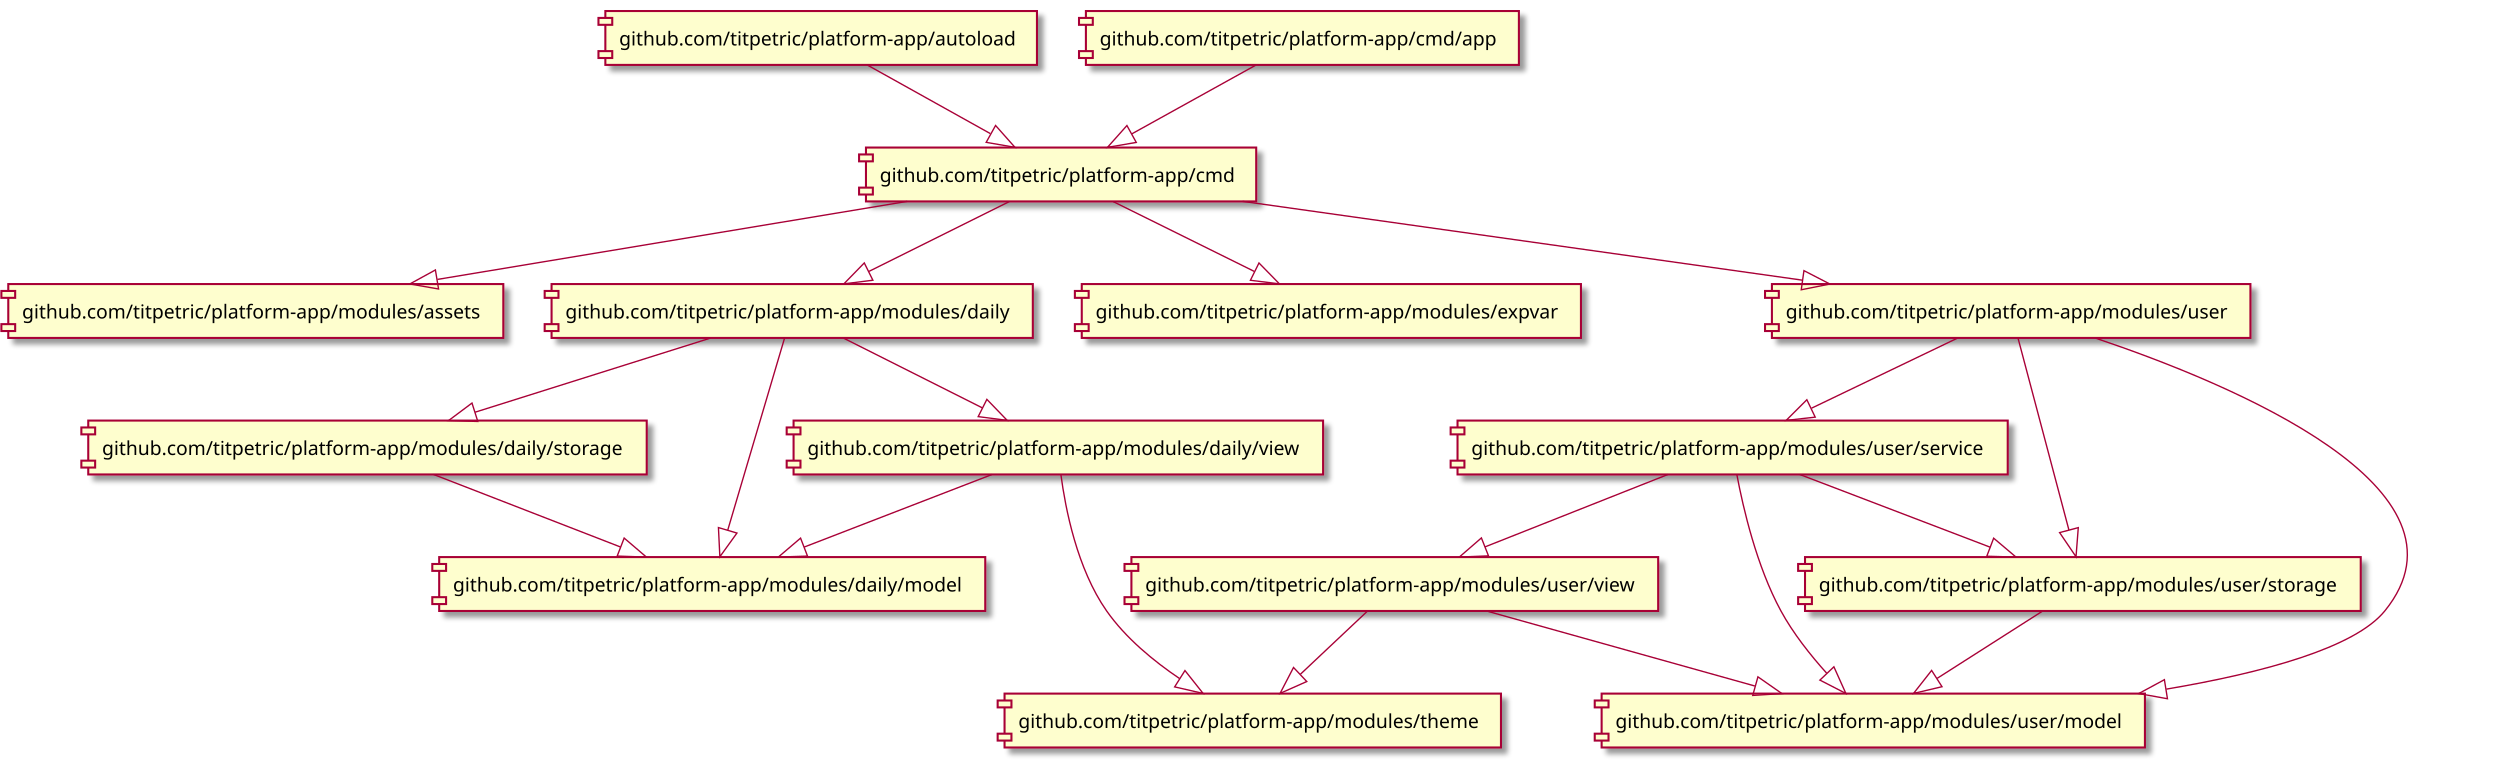
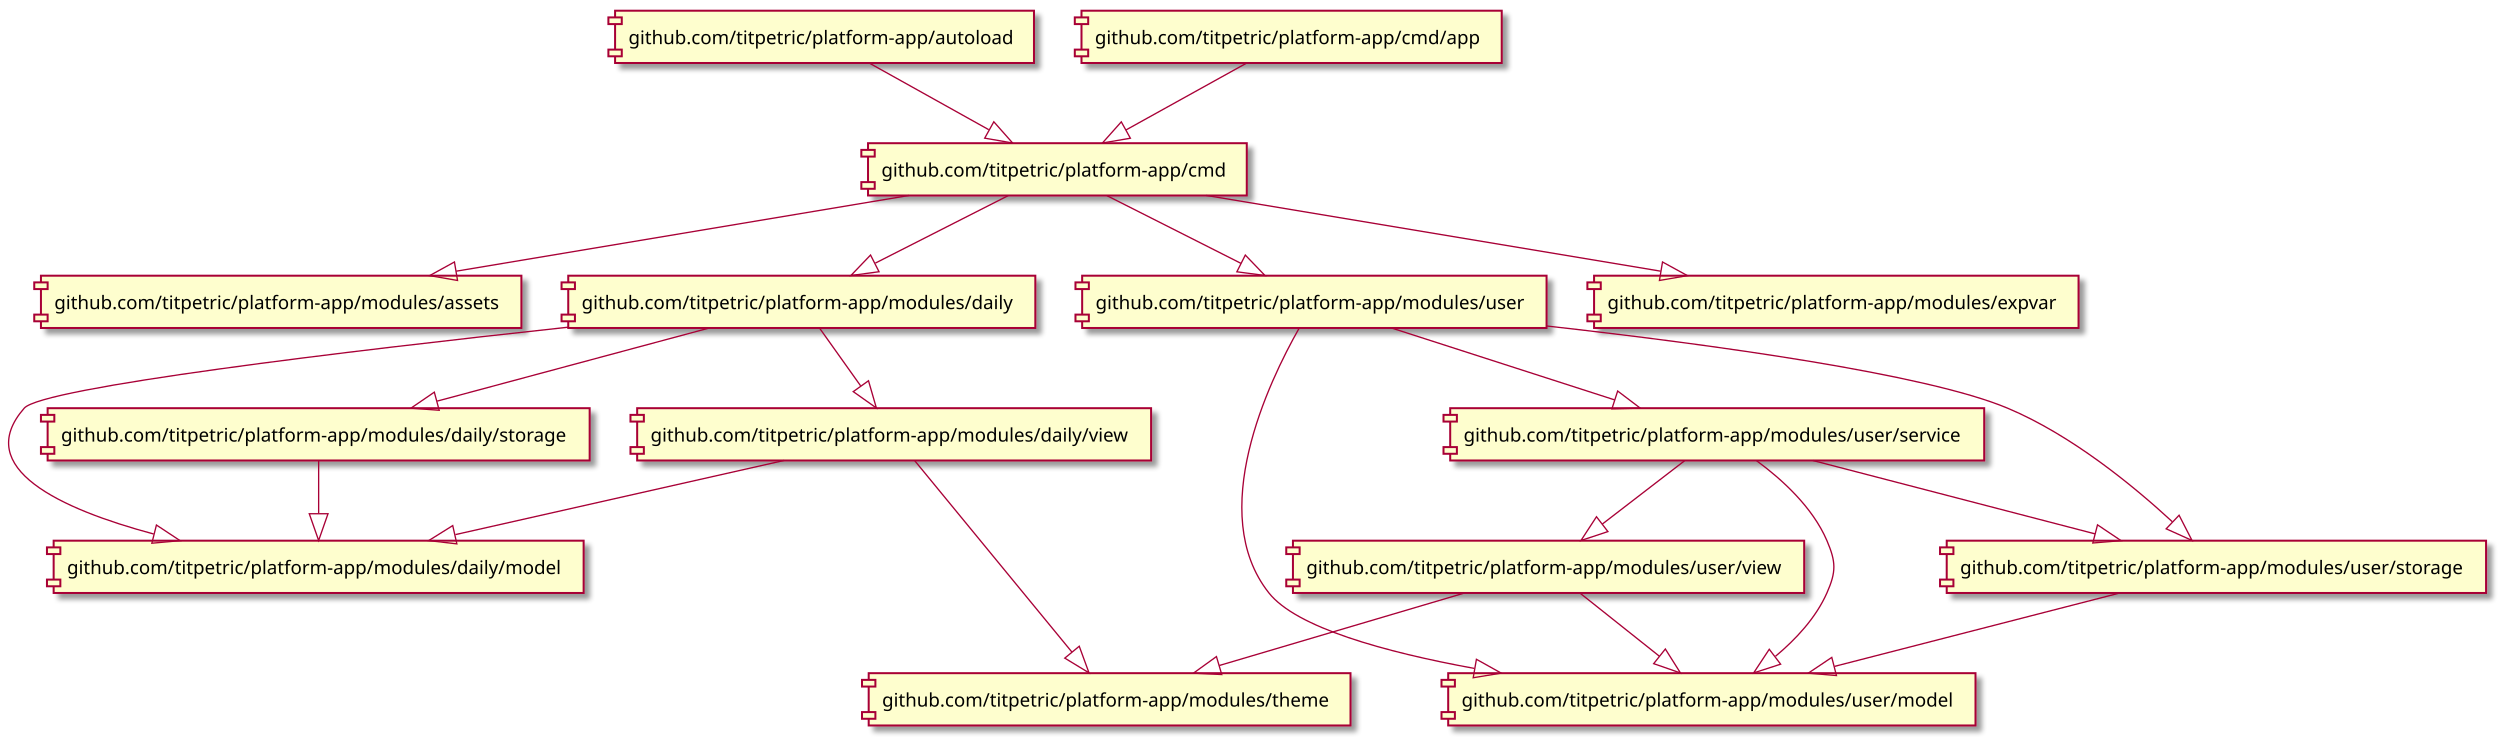
- <svg xmlns="http://www.w3.org/2000/svg" contentScriptType="application/ecmascript" contentStyleType="text/css" height="553px" preserveAspectRatio="none" style="width:1813px;height:553px;" version="1.1" viewBox="0 0 1813 553" width="1813px" zoomAndPan="magnify">
+ <svg xmlns="http://www.w3.org/2000/svg" contentScriptType="application/ecmascript" contentStyleType="text/css" height="553px" preserveAspectRatio="none" style="width:1868px;height:553px;" version="1.1" viewBox="0 0 1868 553" width="1868px" zoomAndPan="magnify">
  <defs>
-     <filter height="300%" id="frvburf310xyr" width="300%" x="-1" y="-1">
+     <filter height="300%" id="fi0xr6ona386r" width="300%" x="-1" y="-1">
      <feGaussianBlur result="blurOut" stdDeviation="2.0" />
      <feColorMatrix in="blurOut" result="blurOut2" type="matrix" values="0 0 0 0 0 0 0 0 0 0 0 0 0 0 0 0 0 0 .4 0" />
      <feOffset dx="4.0" dy="4.0" in="blurOut2" result="blurOut3" />
      <feBlend in="SourceGraphic" in2="blurOut3" mode="normal" />
    </filter>
  </defs>
  <g>
-     <rect fill="#FEFECE" filter="url(#frvburf310xyr)" height="39.068" style="stroke: #A80036; stroke-width: 1.5;" width="313" x="439" y="8" />
-     <rect fill="#FEFECE" height="5" style="stroke: #A80036; stroke-width: 1.5;" width="10" x="434" y="13" />
-     <rect fill="#FEFECE" height="5" style="stroke: #A80036; stroke-width: 1.5;" width="10" x="434" y="37.068" />
-     <text fill="#000000" font-family="sans-serif" font-size="14" lengthAdjust="spacingAndGlyphs" textLength="293" x="449" y="32.966">github.com/titpetric/platform-app/autoload</text>
-     <rect fill="#FEFECE" filter="url(#frvburf310xyr)" height="39.068" style="stroke: #A80036; stroke-width: 1.5;" width="283" x="628" y="107" />
-     <rect fill="#FEFECE" height="5" style="stroke: #A80036; stroke-width: 1.5;" width="10" x="623" y="112" />
-     <rect fill="#FEFECE" height="5" style="stroke: #A80036; stroke-width: 1.5;" width="10" x="623" y="136.068" />
-     <text fill="#000000" font-family="sans-serif" font-size="14" lengthAdjust="spacingAndGlyphs" textLength="263" x="638" y="131.966">github.com/titpetric/platform-app/cmd</text>
-     <rect fill="#FEFECE" filter="url(#frvburf310xyr)" height="39.068" style="stroke: #A80036; stroke-width: 1.5;" width="359" x="6" y="206" />
-     <rect fill="#FEFECE" height="5" style="stroke: #A80036; stroke-width: 1.5;" width="10" x="1" y="211" />
-     <rect fill="#FEFECE" height="5" style="stroke: #A80036; stroke-width: 1.5;" width="10" x="1" y="235.068" />
-     <text fill="#000000" font-family="sans-serif" font-size="14" lengthAdjust="spacingAndGlyphs" textLength="339" x="16" y="230.966">github.com/titpetric/platform-app/modules/assets</text>
-     <rect fill="#FEFECE" filter="url(#frvburf310xyr)" height="39.068" style="stroke: #A80036; stroke-width: 1.5;" width="349" x="400" y="206" />
-     <rect fill="#FEFECE" height="5" style="stroke: #A80036; stroke-width: 1.5;" width="10" x="395" y="211" />
-     <rect fill="#FEFECE" height="5" style="stroke: #A80036; stroke-width: 1.5;" width="10" x="395" y="235.068" />
-     <text fill="#000000" font-family="sans-serif" font-size="14" lengthAdjust="spacingAndGlyphs" textLength="329" x="410" y="230.966">github.com/titpetric/platform-app/modules/daily</text>
-     <rect fill="#FEFECE" filter="url(#frvburf310xyr)" height="39.068" style="stroke: #A80036; stroke-width: 1.5;" width="362" x="784.5" y="206" />
-     <rect fill="#FEFECE" height="5" style="stroke: #A80036; stroke-width: 1.5;" width="10" x="779.5" y="211" />
-     <rect fill="#FEFECE" height="5" style="stroke: #A80036; stroke-width: 1.5;" width="10" x="779.5" y="235.068" />
-     <text fill="#000000" font-family="sans-serif" font-size="14" lengthAdjust="spacingAndGlyphs" textLength="342" x="794.5" y="230.966">github.com/titpetric/platform-app/modules/expvar</text>
-     <rect fill="#FEFECE" filter="url(#frvburf310xyr)" height="39.068" style="stroke: #A80036; stroke-width: 1.5;" width="347" x="1285" y="206" />
-     <rect fill="#FEFECE" height="5" style="stroke: #A80036; stroke-width: 1.5;" width="10" x="1280" y="211" />
-     <rect fill="#FEFECE" height="5" style="stroke: #A80036; stroke-width: 1.5;" width="10" x="1280" y="235.068" />
-     <text fill="#000000" font-family="sans-serif" font-size="14" lengthAdjust="spacingAndGlyphs" textLength="327" x="1295" y="230.966">github.com/titpetric/platform-app/modules/user</text>
-     <rect fill="#FEFECE" filter="url(#frvburf310xyr)" height="39.068" style="stroke: #A80036; stroke-width: 1.5;" width="314" x="787.5" y="8" />
-     <rect fill="#FEFECE" height="5" style="stroke: #A80036; stroke-width: 1.5;" width="10" x="782.5" y="13" />
-     <rect fill="#FEFECE" height="5" style="stroke: #A80036; stroke-width: 1.5;" width="10" x="782.5" y="37.068" />
-     <text fill="#000000" font-family="sans-serif" font-size="14" lengthAdjust="spacingAndGlyphs" textLength="294" x="797.5" y="32.966">github.com/titpetric/platform-app/cmd/app</text>
-     <rect fill="#FEFECE" filter="url(#frvburf310xyr)" height="39.068" style="stroke: #A80036; stroke-width: 1.5;" width="405" x="64" y="305" />
-     <rect fill="#FEFECE" height="5" style="stroke: #A80036; stroke-width: 1.5;" width="10" x="59" y="310" />
-     <rect fill="#FEFECE" height="5" style="stroke: #A80036; stroke-width: 1.5;" width="10" x="59" y="334.068" />
-     <text fill="#000000" font-family="sans-serif" font-size="14" lengthAdjust="spacingAndGlyphs" textLength="385" x="74" y="329.966">github.com/titpetric/platform-app/modules/daily/storage</text>
-     <rect fill="#FEFECE" filter="url(#frvburf310xyr)" height="39.068" style="stroke: #A80036; stroke-width: 1.5;" width="396" x="318.5" y="404" />
-     <rect fill="#FEFECE" height="5" style="stroke: #A80036; stroke-width: 1.5;" width="10" x="313.5" y="409" />
-     <rect fill="#FEFECE" height="5" style="stroke: #A80036; stroke-width: 1.5;" width="10" x="313.5" y="433.068" />
-     <text fill="#000000" font-family="sans-serif" font-size="14" lengthAdjust="spacingAndGlyphs" textLength="376" x="328.5" y="428.966">github.com/titpetric/platform-app/modules/daily/model</text>
-     <rect fill="#FEFECE" filter="url(#frvburf310xyr)" height="39.068" style="stroke: #A80036; stroke-width: 1.5;" width="384" x="575.5" y="305" />
-     <rect fill="#FEFECE" height="5" style="stroke: #A80036; stroke-width: 1.5;" width="10" x="570.5" y="310" />
-     <rect fill="#FEFECE" height="5" style="stroke: #A80036; stroke-width: 1.5;" width="10" x="570.5" y="334.068" />
-     <text fill="#000000" font-family="sans-serif" font-size="14" lengthAdjust="spacingAndGlyphs" textLength="364" x="585.5" y="329.966">github.com/titpetric/platform-app/modules/daily/view</text>
-     <rect fill="#FEFECE" filter="url(#frvburf310xyr)" height="39.068" style="stroke: #A80036; stroke-width: 1.5;" width="360" x="728.5" y="503" />
-     <rect fill="#FEFECE" height="5" style="stroke: #A80036; stroke-width: 1.5;" width="10" x="723.5" y="508" />
-     <rect fill="#FEFECE" height="5" style="stroke: #A80036; stroke-width: 1.5;" width="10" x="723.5" y="532.068" />
-     <text fill="#000000" font-family="sans-serif" font-size="14" lengthAdjust="spacingAndGlyphs" textLength="340" x="738.5" y="527.966">github.com/titpetric/platform-app/modules/theme</text>
-     <rect fill="#FEFECE" filter="url(#frvburf310xyr)" height="39.068" style="stroke: #A80036; stroke-width: 1.5;" width="399" x="1057" y="305" />
-     <rect fill="#FEFECE" height="5" style="stroke: #A80036; stroke-width: 1.5;" width="10" x="1052" y="310" />
-     <rect fill="#FEFECE" height="5" style="stroke: #A80036; stroke-width: 1.5;" width="10" x="1052" y="334.068" />
-     <text fill="#000000" font-family="sans-serif" font-size="14" lengthAdjust="spacingAndGlyphs" textLength="379" x="1067" y="329.966">github.com/titpetric/platform-app/modules/user/service</text>
-     <rect fill="#FEFECE" filter="url(#frvburf310xyr)" height="39.068" style="stroke: #A80036; stroke-width: 1.5;" width="403" x="1309" y="404" />
-     <rect fill="#FEFECE" height="5" style="stroke: #A80036; stroke-width: 1.5;" width="10" x="1304" y="409" />
-     <rect fill="#FEFECE" height="5" style="stroke: #A80036; stroke-width: 1.5;" width="10" x="1304" y="433.068" />
-     <text fill="#000000" font-family="sans-serif" font-size="14" lengthAdjust="spacingAndGlyphs" textLength="383" x="1319" y="428.966">github.com/titpetric/platform-app/modules/user/storage</text>
-     <rect fill="#FEFECE" filter="url(#frvburf310xyr)" height="39.068" style="stroke: #A80036; stroke-width: 1.5;" width="394" x="1161.5" y="503" />
-     <rect fill="#FEFECE" height="5" style="stroke: #A80036; stroke-width: 1.5;" width="10" x="1156.5" y="508" />
-     <rect fill="#FEFECE" height="5" style="stroke: #A80036; stroke-width: 1.5;" width="10" x="1156.5" y="532.068" />
-     <text fill="#000000" font-family="sans-serif" font-size="14" lengthAdjust="spacingAndGlyphs" textLength="374" x="1171.5" y="527.966">github.com/titpetric/platform-app/modules/user/model</text>
-     <rect fill="#FEFECE" filter="url(#frvburf310xyr)" height="39.068" style="stroke: #A80036; stroke-width: 1.5;" width="382" x="820.5" y="404" />
-     <rect fill="#FEFECE" height="5" style="stroke: #A80036; stroke-width: 1.5;" width="10" x="815.5" y="409" />
-     <rect fill="#FEFECE" height="5" style="stroke: #A80036; stroke-width: 1.5;" width="10" x="815.5" y="433.068" />
-     <text fill="#000000" font-family="sans-serif" font-size="14" lengthAdjust="spacingAndGlyphs" textLength="362" x="830.5" y="428.966">github.com/titpetric/platform-app/modules/user/view</text>
-     <path d="M629.05,47.2 C654.32,61.29 689.43,80.86 718.21,96.91 " fill="none" id="github.com/titpetric/platform-app/autoload-&gt;github.com/titpetric/platform-app/cmd" style="stroke: #A80036; stroke-width: 1.0;" />
-     <polygon fill="none" points="721.99,91,736.05,106.85,715.18,103.23,721.99,91" style="stroke: #A80036; stroke-width: 1.0;" />
-     <path d="M657.93,146.03 C560.79,162.17 419.81,185.58 317.16,202.63 " fill="none" id="github.com/titpetric/platform-app/cmd-&gt;github.com/titpetric/platform-app/modules/assets" style="stroke: #A80036; stroke-width: 1.0;" />
-     <polygon fill="none" points="318.04,209.58,297.17,205.95,315.75,195.77,318.04,209.58" style="stroke: #A80036; stroke-width: 1.0;" />
-     <path d="M731.9,146.2 C703.04,160.56 662.74,180.61 630.14,196.82 " fill="none" id="github.com/titpetric/platform-app/cmd-&gt;github.com/titpetric/platform-app/modules/daily" style="stroke: #A80036; stroke-width: 1.0;" />
-     <polygon fill="none" points="633.01,203.21,611.98,205.85,626.77,190.68,633.01,203.21" style="stroke: #A80036; stroke-width: 1.0;" />
-     <path d="M807.29,146.2 C836.3,160.56 876.81,180.61 909.58,196.82 " fill="none" id="github.com/titpetric/platform-app/cmd-&gt;github.com/titpetric/platform-app/modules/expvar" style="stroke: #A80036; stroke-width: 1.0;" />
-     <polygon fill="none" points="913.01,190.71,927.83,205.85,906.8,203.26,913.01,190.71" style="stroke: #A80036; stroke-width: 1.0;" />
-     <path d="M901.12,146.03 C1017.03,162.35 1185.8,186.11 1307.23,203.2 " fill="none" id="github.com/titpetric/platform-app/cmd-&gt;github.com/titpetric/platform-app/modules/user" style="stroke: #A80036; stroke-width: 1.0;" />
-     <polygon fill="none" points="1308.22,196.27,1327.05,205.99,1306.27,210.14,1308.22,196.27" style="stroke: #A80036; stroke-width: 1.0;" />
-     <path d="M910.76,47.2 C885.22,61.36 849.7,81.05 820.67,97.14 " fill="none" id="github.com/titpetric/platform-app/cmd/app-&gt;github.com/titpetric/platform-app/cmd" style="stroke: #A80036; stroke-width: 1.0;" />
-     <polygon fill="none" points="824.02,103.28,803.14,106.85,817.24,91.04,824.02,103.28" style="stroke: #A80036; stroke-width: 1.0;" />
-     <path d="M515.48,245.09 C466.89,260.39 397.61,282.21 344.46,298.95 " fill="none" id="github.com/titpetric/platform-app/modules/daily-&gt;github.com/titpetric/platform-app/modules/daily/storage" style="stroke: #A80036; stroke-width: 1.0;" />
-     <polygon fill="none" points="346.5,305.64,325.32,304.98,342.29,292.29,346.5,305.64" style="stroke: #A80036; stroke-width: 1.0;" />
-     <path d="M568.94,245.29 C559.5,277.2 540.16,342.55 527.79,384.35 " fill="none" id="github.com/titpetric/platform-app/modules/daily-&gt;github.com/titpetric/platform-app/modules/daily/model" style="stroke: #A80036; stroke-width: 1.0;" />
-     <polygon fill="none" points="534.43,386.57,522.04,403.76,521.01,382.6,534.43,386.57" style="stroke: #A80036; stroke-width: 1.0;" />
-     <path d="M611.71,245.2 C640.28,259.56 680.17,279.61 712.43,295.82 " fill="none" id="github.com/titpetric/platform-app/modules/daily-&gt;github.com/titpetric/platform-app/modules/daily/view" style="stroke: #A80036; stroke-width: 1.0;" />
-     <polygon fill="none" points="715.68,289.62,730.4,304.85,709.39,302.13,715.68,289.62" style="stroke: #A80036; stroke-width: 1.0;" />
-     <path d="M314.41,344.09 C352.89,359.02 407.37,380.16 450.07,396.72 " fill="none" id="github.com/titpetric/platform-app/modules/daily/storage-&gt;github.com/titpetric/platform-app/modules/daily/model" style="stroke: #A80036; stroke-width: 1.0;" />
-     <polygon fill="none" points="452.64,390.21,468.76,403.98,447.58,403.27,452.64,390.21" style="stroke: #A80036; stroke-width: 1.0;" />
-     <path d="M719.4,344.09 C680.76,359.02 626.07,380.16 583.2,396.72 " fill="none" id="github.com/titpetric/platform-app/modules/daily/view-&gt;github.com/titpetric/platform-app/modules/daily/model" style="stroke: #A80036; stroke-width: 1.0;" />
-     <polygon fill="none" points="585.61,403.29,564.44,403.98,580.57,390.24,585.61,403.29" style="stroke: #A80036; stroke-width: 1.0;" />
-     <path d="M769.37,344.19 C772.61,368.79 781.12,412.5 802.5,443 C816.24,462.6 836.42,479.28 855.51,492.15 " fill="none" id="github.com/titpetric/platform-app/modules/daily/view-&gt;github.com/titpetric/platform-app/modules/theme" style="stroke: #A80036; stroke-width: 1.0;" />
-     <polygon fill="none" points="859.33,486.29,872.5,502.89,851.85,498.13,859.33,486.29" style="stroke: #A80036; stroke-width: 1.0;" />
-     <path d="M1419.55,245.2 C1389.51,259.63 1347.51,279.8 1313.66,296.05 " fill="none" id="github.com/titpetric/platform-app/modules/user-&gt;github.com/titpetric/platform-app/modules/user/service" style="stroke: #A80036; stroke-width: 1.0;" />
-     <polygon fill="none" points="1316.39,302.51,1295.33,304.85,1310.33,289.89,1316.39,302.51" style="stroke: #A80036; stroke-width: 1.0;" />
-     <path d="M1463.49,245.29 C1471.95,277.2 1489.29,342.55 1500.38,384.35 " fill="none" id="github.com/titpetric/platform-app/modules/user-&gt;github.com/titpetric/platform-app/modules/user/storage" style="stroke: #A80036; stroke-width: 1.0;" />
-     <polygon fill="none" points="1507.17,382.64,1505.53,403.76,1493.63,386.23,1507.17,382.64" style="stroke: #A80036; stroke-width: 1.0;" />
-     <path d="M1519.2,245.06 C1619.3,278.71 1801.17,354.58 1729.5,443 C1707.76,469.82 1641.55,487.84 1570.97,499.77 " fill="none" id="github.com/titpetric/platform-app/modules/user-&gt;github.com/titpetric/platform-app/modules/user/model" style="stroke: #A80036; stroke-width: 1.0;" />
-     <polygon fill="none" points="1571.83,506.72,1550.98,502.98,1569.62,492.9,1571.83,506.72" style="stroke: #A80036; stroke-width: 1.0;" />
-     <path d="M1259.6,344.34 C1264.11,368.36 1273.91,410.65 1291.5,443 C1300.32,459.23 1312.9,475.11 1324.79,488.3 " fill="none" id="github.com/titpetric/platform-app/modules/user/service-&gt;github.com/titpetric/platform-app/modules/user/model" style="stroke: #A80036; stroke-width: 1.0;" />
-     <polygon fill="none" points="1329.94,483.57,1338.63,502.9,1319.79,493.21,1329.94,483.57" style="stroke: #A80036; stroke-width: 1.0;" />
-     <path d="M1305.17,344.09 C1344.36,359.05 1399.87,380.25 1443.3,396.84 " fill="none" id="github.com/titpetric/platform-app/modules/user/service-&gt;github.com/titpetric/platform-app/modules/user/storage" style="stroke: #A80036; stroke-width: 1.0;" />
-     <polygon fill="none" points="1445.8,390.3,1461.99,403.98,1440.81,403.38,1445.8,390.3" style="stroke: #A80036; stroke-width: 1.0;" />
-     <path d="M1209.55,344.09 C1171.92,358.99 1118.69,380.06 1076.89,396.61 " fill="none" id="github.com/titpetric/platform-app/modules/user/service-&gt;github.com/titpetric/platform-app/modules/user/view" style="stroke: #A80036; stroke-width: 1.0;" />
-     <polygon fill="none" points="1079.46,403.12,1058.29,403.98,1074.31,390.1,1079.46,403.12" style="stroke: #A80036; stroke-width: 1.0;" />
-     <path d="M1481.19,443.2 C1459.53,457.02 1429.61,476.12 1404.74,491.99 " fill="none" id="github.com/titpetric/platform-app/modules/user/storage-&gt;github.com/titpetric/platform-app/modules/user/model" style="stroke: #A80036; stroke-width: 1.0;" />
-     <polygon fill="none" points="1408.34,498,1387.72,502.85,1400.81,486.19,1408.34,498" style="stroke: #A80036; stroke-width: 1.0;" />
-     <path d="M991.64,443.2 C977.89,456.15 959.23,473.73 943.07,488.95 " fill="none" id="github.com/titpetric/platform-app/modules/user/view-&gt;github.com/titpetric/platform-app/modules/theme" style="stroke: #A80036; stroke-width: 1.0;" />
-     <polygon fill="none" points="947.66,494.24,928.3,502.85,938.06,484.05,947.66,494.24" style="stroke: #A80036; stroke-width: 1.0;" />
-     <path d="M1077.99,443.09 C1133.33,458.56 1212.5,480.69 1272.63,497.5 " fill="none" id="github.com/titpetric/platform-app/modules/user/view-&gt;github.com/titpetric/platform-app/modules/user/model" style="stroke: #A80036; stroke-width: 1.0;" />
-     <polygon fill="none" points="1274.85,490.85,1292.23,502.98,1271.08,504.33,1274.85,490.85" style="stroke: #A80036; stroke-width: 1.0;" />
+     <rect fill="#FEFECE" filter="url(#fi0xr6ona386r)" height="39.068" style="stroke: #A80036; stroke-width: 1.5;" width="313" x="459.59" y="8" />
+     <rect fill="#FEFECE" height="5" style="stroke: #A80036; stroke-width: 1.5;" width="10" x="454.59" y="13" />
+     <rect fill="#FEFECE" height="5" style="stroke: #A80036; stroke-width: 1.5;" width="10" x="454.59" y="37.068" />
+     <text fill="#000000" font-family="sans-serif" font-size="14" lengthAdjust="spacingAndGlyphs" textLength="293" x="469.59" y="32.966">github.com/titpetric/platform-app/autoload</text>
+     <rect fill="#FEFECE" filter="url(#fi0xr6ona386r)" height="39.068" style="stroke: #A80036; stroke-width: 1.5;" width="283" x="648.59" y="107" />
+     <rect fill="#FEFECE" height="5" style="stroke: #A80036; stroke-width: 1.5;" width="10" x="643.59" y="112" />
+     <rect fill="#FEFECE" height="5" style="stroke: #A80036; stroke-width: 1.5;" width="10" x="643.59" y="136.068" />
+     <text fill="#000000" font-family="sans-serif" font-size="14" lengthAdjust="spacingAndGlyphs" textLength="263" x="658.59" y="131.966">github.com/titpetric/platform-app/cmd</text>
+     <rect fill="#FEFECE" filter="url(#fi0xr6ona386r)" height="39.068" style="stroke: #A80036; stroke-width: 1.5;" width="359" x="30.59" y="206" />
+     <rect fill="#FEFECE" height="5" style="stroke: #A80036; stroke-width: 1.5;" width="10" x="25.59" y="211" />
+     <rect fill="#FEFECE" height="5" style="stroke: #A80036; stroke-width: 1.5;" width="10" x="25.59" y="235.068" />
+     <text fill="#000000" font-family="sans-serif" font-size="14" lengthAdjust="spacingAndGlyphs" textLength="339" x="40.59" y="230.966">github.com/titpetric/platform-app/modules/assets</text>
+     <rect fill="#FEFECE" filter="url(#fi0xr6ona386r)" height="39.068" style="stroke: #A80036; stroke-width: 1.5;" width="349" x="424.59" y="206" />
+     <rect fill="#FEFECE" height="5" style="stroke: #A80036; stroke-width: 1.5;" width="10" x="419.59" y="211" />
+     <rect fill="#FEFECE" height="5" style="stroke: #A80036; stroke-width: 1.5;" width="10" x="419.59" y="235.068" />
+     <text fill="#000000" font-family="sans-serif" font-size="14" lengthAdjust="spacingAndGlyphs" textLength="329" x="434.59" y="230.966">github.com/titpetric/platform-app/modules/daily</text>
+     <rect fill="#FEFECE" filter="url(#fi0xr6ona386r)" height="39.068" style="stroke: #A80036; stroke-width: 1.5;" width="362" x="1191.09" y="206" />
+     <rect fill="#FEFECE" height="5" style="stroke: #A80036; stroke-width: 1.5;" width="10" x="1186.09" y="211" />
+     <rect fill="#FEFECE" height="5" style="stroke: #A80036; stroke-width: 1.5;" width="10" x="1186.09" y="235.068" />
+     <text fill="#000000" font-family="sans-serif" font-size="14" lengthAdjust="spacingAndGlyphs" textLength="342" x="1201.09" y="230.966">github.com/titpetric/platform-app/modules/expvar</text>
+     <rect fill="#FEFECE" filter="url(#fi0xr6ona386r)" height="39.068" style="stroke: #A80036; stroke-width: 1.5;" width="347" x="808.59" y="206" />
+     <rect fill="#FEFECE" height="5" style="stroke: #A80036; stroke-width: 1.5;" width="10" x="803.59" y="211" />
+     <rect fill="#FEFECE" height="5" style="stroke: #A80036; stroke-width: 1.5;" width="10" x="803.59" y="235.068" />
+     <text fill="#000000" font-family="sans-serif" font-size="14" lengthAdjust="spacingAndGlyphs" textLength="327" x="818.59" y="230.966">github.com/titpetric/platform-app/modules/user</text>
+     <rect fill="#FEFECE" filter="url(#fi0xr6ona386r)" height="39.068" style="stroke: #A80036; stroke-width: 1.5;" width="314" x="808.09" y="8" />
+     <rect fill="#FEFECE" height="5" style="stroke: #A80036; stroke-width: 1.5;" width="10" x="803.09" y="13" />
+     <rect fill="#FEFECE" height="5" style="stroke: #A80036; stroke-width: 1.5;" width="10" x="803.09" y="37.068" />
+     <text fill="#000000" font-family="sans-serif" font-size="14" lengthAdjust="spacingAndGlyphs" textLength="294" x="818.09" y="32.966">github.com/titpetric/platform-app/cmd/app</text>
+     <rect fill="#FEFECE" filter="url(#fi0xr6ona386r)" height="39.068" style="stroke: #A80036; stroke-width: 1.5;" width="396" x="40.09" y="404" />
+     <rect fill="#FEFECE" height="5" style="stroke: #A80036; stroke-width: 1.5;" width="10" x="35.09" y="409" />
+     <rect fill="#FEFECE" height="5" style="stroke: #A80036; stroke-width: 1.5;" width="10" x="35.09" y="433.068" />
+     <text fill="#000000" font-family="sans-serif" font-size="14" lengthAdjust="spacingAndGlyphs" textLength="376" x="50.09" y="428.966">github.com/titpetric/platform-app/modules/daily/model</text>
+     <rect fill="#FEFECE" filter="url(#fi0xr6ona386r)" height="39.068" style="stroke: #A80036; stroke-width: 1.5;" width="405" x="35.59" y="305" />
+     <rect fill="#FEFECE" height="5" style="stroke: #A80036; stroke-width: 1.5;" width="10" x="30.59" y="310" />
+     <rect fill="#FEFECE" height="5" style="stroke: #A80036; stroke-width: 1.5;" width="10" x="30.59" y="334.068" />
+     <text fill="#000000" font-family="sans-serif" font-size="14" lengthAdjust="spacingAndGlyphs" textLength="385" x="45.59" y="329.966">github.com/titpetric/platform-app/modules/daily/storage</text>
+     <rect fill="#FEFECE" filter="url(#fi0xr6ona386r)" height="39.068" style="stroke: #A80036; stroke-width: 1.5;" width="384" x="476.09" y="305" />
+     <rect fill="#FEFECE" height="5" style="stroke: #A80036; stroke-width: 1.5;" width="10" x="471.09" y="310" />
+     <rect fill="#FEFECE" height="5" style="stroke: #A80036; stroke-width: 1.5;" width="10" x="471.09" y="334.068" />
+     <text fill="#000000" font-family="sans-serif" font-size="14" lengthAdjust="spacingAndGlyphs" textLength="364" x="486.09" y="329.966">github.com/titpetric/platform-app/modules/daily/view</text>
+     <rect fill="#FEFECE" filter="url(#fi0xr6ona386r)" height="39.068" style="stroke: #A80036; stroke-width: 1.5;" width="360" x="649.09" y="503" />
+     <rect fill="#FEFECE" height="5" style="stroke: #A80036; stroke-width: 1.5;" width="10" x="644.09" y="508" />
+     <rect fill="#FEFECE" height="5" style="stroke: #A80036; stroke-width: 1.5;" width="10" x="644.09" y="532.068" />
+     <text fill="#000000" font-family="sans-serif" font-size="14" lengthAdjust="spacingAndGlyphs" textLength="340" x="659.09" y="527.966">github.com/titpetric/platform-app/modules/theme</text>
+     <rect fill="#FEFECE" filter="url(#fi0xr6ona386r)" height="39.068" style="stroke: #A80036; stroke-width: 1.5;" width="394" x="1082.09" y="503" />
+     <rect fill="#FEFECE" height="5" style="stroke: #A80036; stroke-width: 1.5;" width="10" x="1077.09" y="508" />
+     <rect fill="#FEFECE" height="5" style="stroke: #A80036; stroke-width: 1.5;" width="10" x="1077.09" y="532.068" />
+     <text fill="#000000" font-family="sans-serif" font-size="14" lengthAdjust="spacingAndGlyphs" textLength="374" x="1092.09" y="527.966">github.com/titpetric/platform-app/modules/user/model</text>
+     <rect fill="#FEFECE" filter="url(#fi0xr6ona386r)" height="39.068" style="stroke: #A80036; stroke-width: 1.5;" width="399" x="1083.59" y="305" />
+     <rect fill="#FEFECE" height="5" style="stroke: #A80036; stroke-width: 1.5;" width="10" x="1078.59" y="310" />
+     <rect fill="#FEFECE" height="5" style="stroke: #A80036; stroke-width: 1.5;" width="10" x="1078.59" y="334.068" />
+     <text fill="#000000" font-family="sans-serif" font-size="14" lengthAdjust="spacingAndGlyphs" textLength="379" x="1093.59" y="329.966">github.com/titpetric/platform-app/modules/user/service</text>
+     <rect fill="#FEFECE" filter="url(#fi0xr6ona386r)" height="39.068" style="stroke: #A80036; stroke-width: 1.5;" width="403" x="1454.59" y="404" />
+     <rect fill="#FEFECE" height="5" style="stroke: #A80036; stroke-width: 1.5;" width="10" x="1449.59" y="409" />
+     <rect fill="#FEFECE" height="5" style="stroke: #A80036; stroke-width: 1.5;" width="10" x="1449.59" y="433.068" />
+     <text fill="#000000" font-family="sans-serif" font-size="14" lengthAdjust="spacingAndGlyphs" textLength="383" x="1464.59" y="428.966">github.com/titpetric/platform-app/modules/user/storage</text>
+     <rect fill="#FEFECE" filter="url(#fi0xr6ona386r)" height="39.068" style="stroke: #A80036; stroke-width: 1.5;" width="382" x="966.09" y="404" />
+     <rect fill="#FEFECE" height="5" style="stroke: #A80036; stroke-width: 1.5;" width="10" x="961.09" y="409" />
+     <rect fill="#FEFECE" height="5" style="stroke: #A80036; stroke-width: 1.5;" width="10" x="961.09" y="433.068" />
+     <text fill="#000000" font-family="sans-serif" font-size="14" lengthAdjust="spacingAndGlyphs" textLength="362" x="976.09" y="428.966">github.com/titpetric/platform-app/modules/user/view</text>
+     <path d="M649.64,47.2 C674.91,61.29 710.02,80.86 738.8,96.91 " fill="none" id="github.com/titpetric/platform-app/autoload-&gt;github.com/titpetric/platform-app/cmd" style="stroke: #A80036; stroke-width: 1.0;" />
+     <polygon fill="none" points="742.58,91,756.64,106.85,735.77,103.23,742.58,91" style="stroke: #A80036; stroke-width: 1.0;" />
+     <path d="M679.29,146.03 C582.81,162.17 442.8,185.58 340.85,202.63 " fill="none" id="github.com/titpetric/platform-app/cmd-&gt;github.com/titpetric/platform-app/modules/assets" style="stroke: #A80036; stroke-width: 1.0;" />
+     <polygon fill="none" points="341.87,209.56,320.99,205.95,339.56,195.75,341.87,209.56" style="stroke: #A80036; stroke-width: 1.0;" />
+     <path d="M753.26,146.2 C725.12,160.49 685.88,180.42 654.04,196.6 " fill="none" id="github.com/titpetric/platform-app/cmd-&gt;github.com/titpetric/platform-app/modules/daily" style="stroke: #A80036; stroke-width: 1.0;" />
+     <polygon fill="none" points="656.81,203.04,635.8,205.85,650.47,190.56,656.81,203.04" style="stroke: #A80036; stroke-width: 1.0;" />
+     <path d="M901.27,146.03 C998.09,162.17 1138.58,185.58 1240.88,202.63 " fill="none" id="github.com/titpetric/platform-app/cmd-&gt;github.com/titpetric/platform-app/modules/expvar" style="stroke: #A80036; stroke-width: 1.0;" />
+     <polygon fill="none" points="1242.23,195.76,1260.81,205.95,1239.93,209.57,1242.23,195.76" style="stroke: #A80036; stroke-width: 1.0;" />
+     <path d="M827.11,146.2 C855.53,160.56 895.21,180.61 927.31,196.82 " fill="none" id="github.com/titpetric/platform-app/cmd-&gt;github.com/titpetric/platform-app/modules/user" style="stroke: #A80036; stroke-width: 1.0;" />
+     <polygon fill="none" points="930.49,190.59,945.18,205.85,924.18,203.08,930.49,190.59" style="stroke: #A80036; stroke-width: 1.0;" />
+     <path d="M931.35,47.2 C905.81,61.36 870.29,81.05 841.26,97.14 " fill="none" id="github.com/titpetric/platform-app/cmd/app-&gt;github.com/titpetric/platform-app/cmd" style="stroke: #A80036; stroke-width: 1.0;" />
+     <polygon fill="none" points="844.61,103.28,823.73,106.85,837.83,91.04,844.61,103.28" style="stroke: #A80036; stroke-width: 1.0;" />
+     <path d="M424.4,244.49 C258.25,262.46 31.58,289.56 18.09,305 C-21.04,349.78 45.13,380.33 114.88,399.03 " fill="none" id="github.com/titpetric/platform-app/modules/daily-&gt;github.com/titpetric/platform-app/modules/daily/model" style="stroke: #A80036; stroke-width: 1.0;" />
+     <polygon fill="none" points="116.88,392.31,134.57,403.99,113.46,405.89,116.88,392.31" style="stroke: #A80036; stroke-width: 1.0;" />
+     <path d="M529.91,245.09 C472.09,260.62 389.26,282.88 326.61,299.72 " fill="none" id="github.com/titpetric/platform-app/modules/daily-&gt;github.com/titpetric/platform-app/modules/daily/storage" style="stroke: #A80036; stroke-width: 1.0;" />
+     <polygon fill="none" points="328.16,306.55,307.03,304.98,324.53,293.02,328.16,306.55" style="stroke: #A80036; stroke-width: 1.0;" />
+     <path d="M612.39,245.2 C621.08,257.41 632.69,273.74 643.07,288.32 " fill="none" id="github.com/titpetric/platform-app/modules/daily-&gt;github.com/titpetric/platform-app/modules/daily/view" style="stroke: #A80036; stroke-width: 1.0;" />
+     <polygon fill="none" points="648.94,284.5,654.83,304.85,637.53,292.62,648.94,284.5" style="stroke: #A80036; stroke-width: 1.0;" />
+     <path d="M238.09,344.2 C238.09,355.34 238.09,369.9 238.09,383.44 " fill="none" id="github.com/titpetric/platform-app/modules/daily/storage-&gt;github.com/titpetric/platform-app/modules/daily/model" style="stroke: #A80036; stroke-width: 1.0;" />
+     <polygon fill="none" points="245.09,383.85,238.09,403.85,231.09,383.85,245.09,383.85" style="stroke: #A80036; stroke-width: 1.0;" />
+     <path d="M585.94,344.03 C516.05,359.8 415.36,382.51 340.27,399.45 " fill="none" id="github.com/titpetric/platform-app/modules/daily/view-&gt;github.com/titpetric/platform-app/modules/daily/model" style="stroke: #A80036; stroke-width: 1.0;" />
+     <polygon fill="none" points="341.36,406.38,320.31,403.95,338.28,392.72,341.36,406.38" style="stroke: #A80036; stroke-width: 1.0;" />
+     <path d="M683.53,344.29 C710.57,377.22 766.89,445.78 801,487.3 " fill="none" id="github.com/titpetric/platform-app/modules/daily/view-&gt;github.com/titpetric/platform-app/modules/theme" style="stroke: #A80036; stroke-width: 1.0;" />
+     <polygon fill="none" points="806.41,482.87,813.7,502.76,795.6,491.75,806.41,482.87" style="stroke: #A80036; stroke-width: 1.0;" />
+     <path d="M970.8,245.09 C947.72,285.73 901.13,383.6 948.09,443 C968.55,468.88 1034.19,487.12 1101.69,499.46 " fill="none" id="github.com/titpetric/platform-app/modules/user-&gt;github.com/titpetric/platform-app/modules/user/model" style="stroke: #A80036; stroke-width: 1.0;" />
+     <polygon fill="none" points="1103.18,492.62,1121.69,502.95,1100.78,506.41,1103.18,492.62" style="stroke: #A80036; stroke-width: 1.0;" />
+     <path d="M1039.77,245.09 C1087.15,260.36 1154.66,282.11 1206.56,298.84 " fill="none" id="github.com/titpetric/platform-app/modules/user-&gt;github.com/titpetric/platform-app/modules/user/service" style="stroke: #A80036; stroke-width: 1.0;" />
+     <polygon fill="none" points="1208.72,292.18,1225.61,304.98,1204.42,305.5,1208.72,292.18" style="stroke: #A80036; stroke-width: 1.0;" />
+     <path d="M1155.83,243.6 C1281.46,257.69 1439.35,279.47 1500.09,305 C1547.56,324.96 1593.61,362.59 1623.22,389.9 " fill="none" id="github.com/titpetric/platform-app/modules/user-&gt;github.com/titpetric/platform-app/modules/user/storage" style="stroke: #A80036; stroke-width: 1.0;" />
+     <polygon fill="none" points="1628.21,384.98,1637.88,403.84,1618.56,395.13,1628.21,384.98" style="stroke: #A80036; stroke-width: 1.0;" />
+     <path d="M1312.49,344.22 C1331.42,358.13 1354.41,378.99 1365.09,404 C1371.9,419.94 1372.09,427.14 1365.09,443 C1356.88,461.61 1341.84,477.71 1326.61,490.41 " fill="none" id="github.com/titpetric/platform-app/modules/user/service-&gt;github.com/titpetric/platform-app/modules/user/model" style="stroke: #A80036; stroke-width: 1.0;" />
+     <polygon fill="none" points="1330.47,496.27,1310.32,502.81,1321.99,485.13,1330.47,496.27" style="stroke: #A80036; stroke-width: 1.0;" />
+     <path d="M1354.57,344.09 C1414.57,359.69 1500.64,382.07 1565.47,398.93 " fill="none" id="github.com/titpetric/platform-app/modules/user/service-&gt;github.com/titpetric/platform-app/modules/user/storage" style="stroke: #A80036; stroke-width: 1.0;" />
+     <polygon fill="none" points="1567.26,392.17,1584.86,403.98,1563.74,405.72,1567.26,392.17" style="stroke: #A80036; stroke-width: 1.0;" />
+     <path d="M1258.8,344.2 C1241.37,357.62 1217.48,376.01 1197.24,391.59 " fill="none" id="github.com/titpetric/platform-app/modules/user/service-&gt;github.com/titpetric/platform-app/modules/user/view" style="stroke: #A80036; stroke-width: 1.0;" />
+     <polygon fill="none" points="1201.43,397.2,1181.31,403.85,1192.89,386.11,1201.43,397.2" style="stroke: #A80036; stroke-width: 1.0;" />
+     <path d="M1583.85,443.09 C1523.2,458.69 1436.21,481.07 1370.68,497.93 " fill="none" id="github.com/titpetric/platform-app/modules/user/storage-&gt;github.com/titpetric/platform-app/modules/user/model" style="stroke: #A80036; stroke-width: 1.0;" />
+     <polygon fill="none" points="1372.2,504.77,1351.09,502.98,1368.71,491.21,1372.2,504.77" style="stroke: #A80036; stroke-width: 1.0;" />
+     <path d="M1094.24,443.09 C1042.15,458.49 967.74,480.5 911,497.28 " fill="none" id="github.com/titpetric/platform-app/modules/user/view-&gt;github.com/titpetric/platform-app/modules/theme" style="stroke: #A80036; stroke-width: 1.0;" />
+     <polygon fill="none" points="912.9,504.02,891.73,502.98,908.92,490.59,912.9,504.02" style="stroke: #A80036; stroke-width: 1.0;" />
+     <path d="M1180.61,443.2 C1197.41,456.55 1220.39,474.83 1239.92,490.36 " fill="none" id="github.com/titpetric/platform-app/modules/user/view-&gt;github.com/titpetric/platform-app/modules/user/model" style="stroke: #A80036; stroke-width: 1.0;" />
+     <polygon fill="none" points="1244.34,484.93,1255.64,502.85,1235.63,495.89,1244.34,484.93" style="stroke: #A80036; stroke-width: 1.0;" />
  </g>
</svg>
